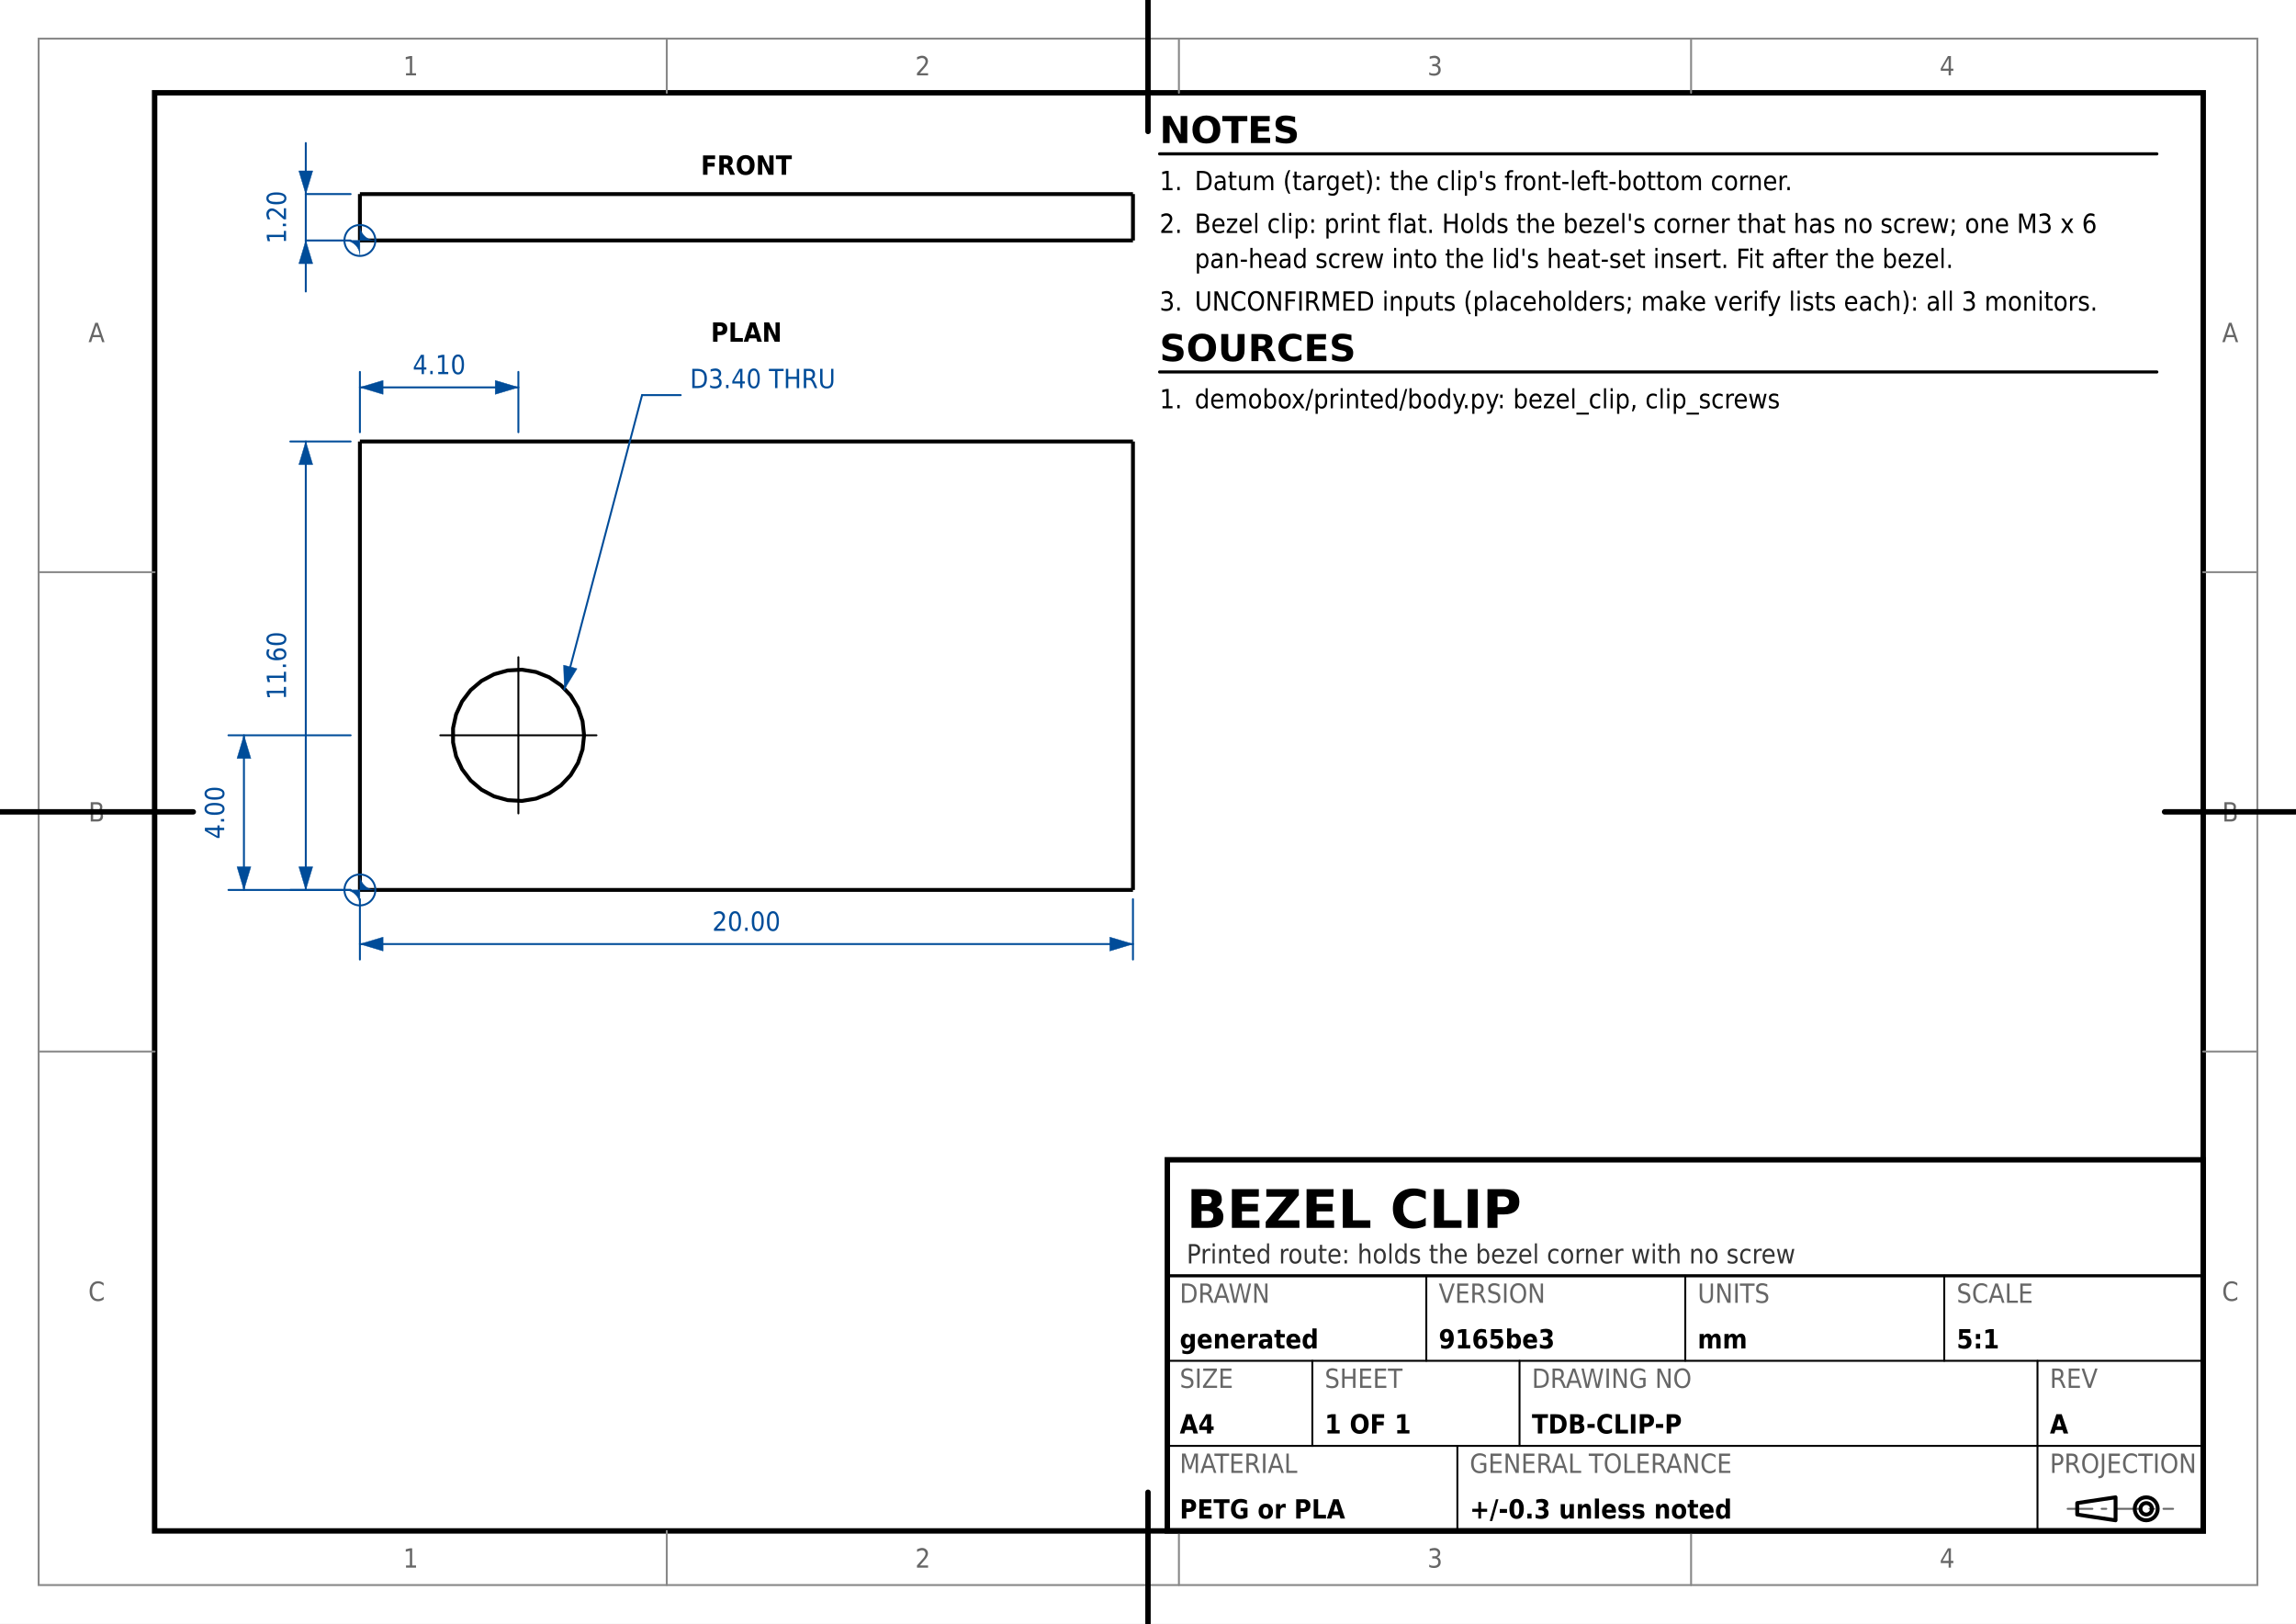
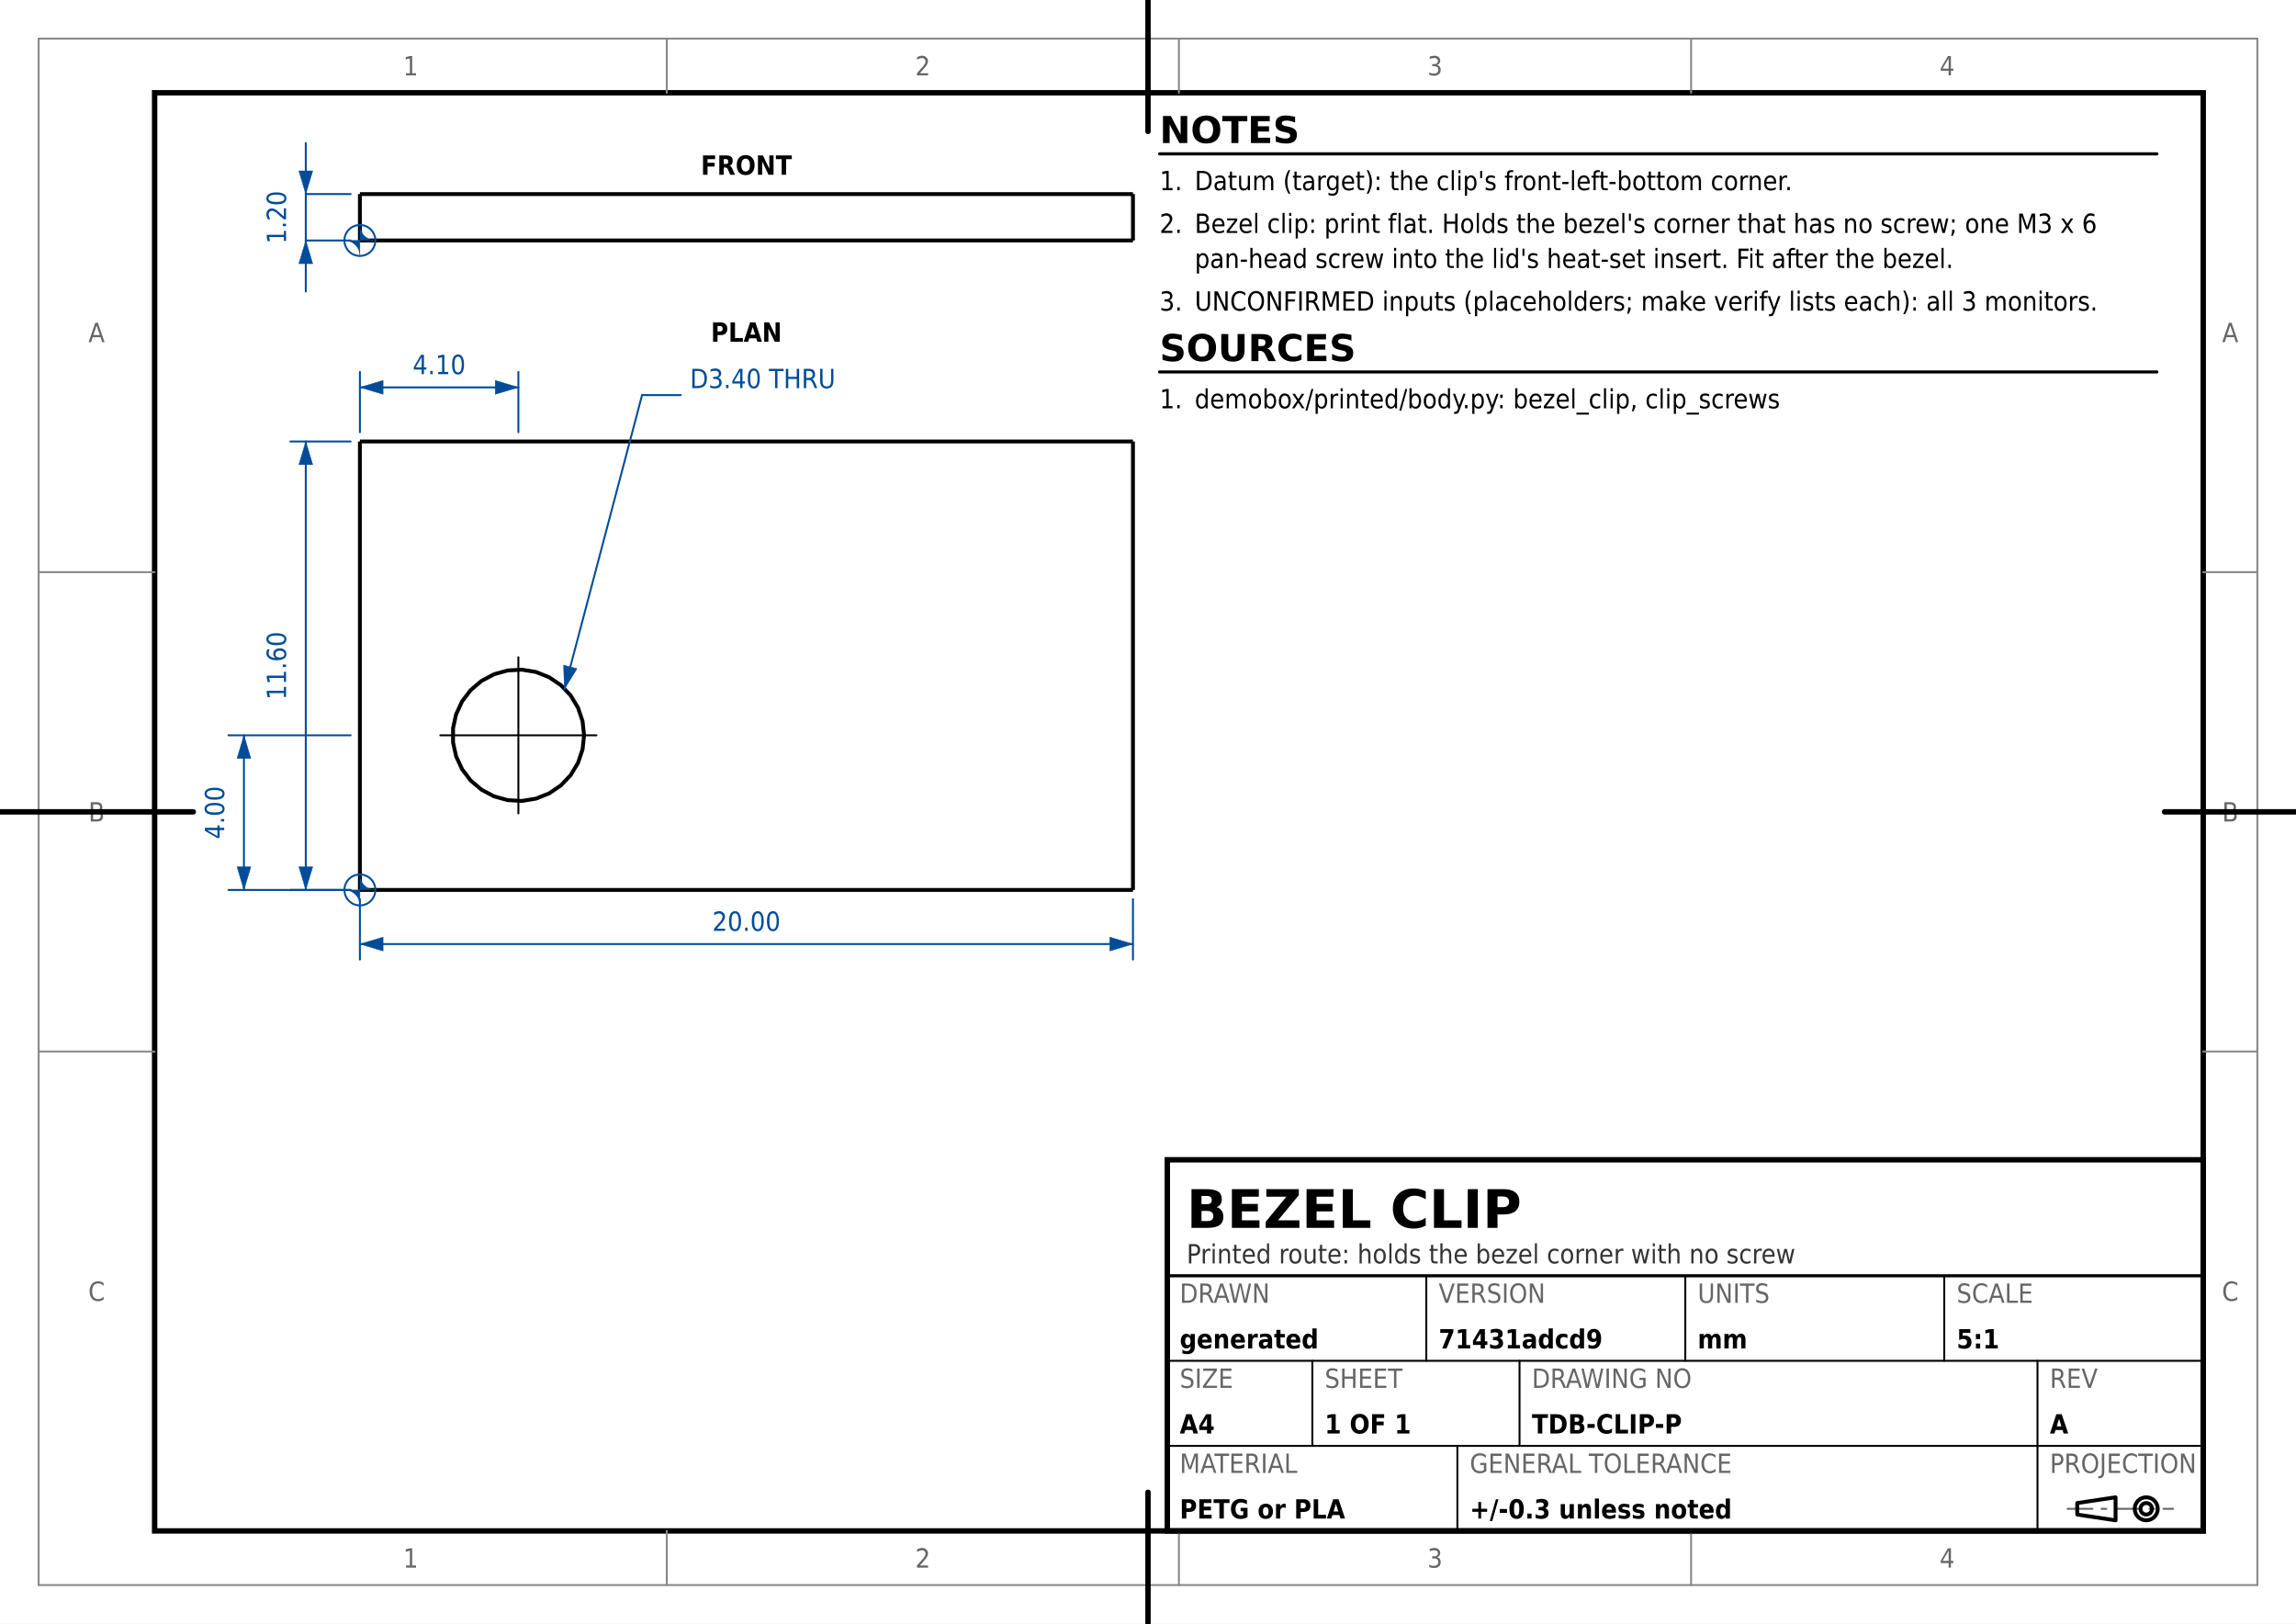
<svg xmlns="http://www.w3.org/2000/svg" version="1.1" width="297mm" height="210mm" viewBox="0 0 297 210">
  <rect width="100%" height="100%" fill="#ffffff" />
  <rect x="5" y="5" width="287" height="200" fill="none" stroke="#888888" stroke-width="0.25" />
  <rect x="20" y="12" width="265" height="186" fill="none" stroke="#000000" stroke-width="0.7" />
  <text x="53.125" y="202.75" font-family="DejaVu Sans Condensed, DejaVu Sans, Liberation Sans, sans-serif" font-size="3.429" fill="#666666" text-anchor="middle">1</text>
  <text x="53.125" y="9.75" font-family="DejaVu Sans Condensed, DejaVu Sans, Liberation Sans, sans-serif" font-size="3.429" fill="#666666" text-anchor="middle">1</text>
  <line x1="86.25" y1="205" x2="86.25" y2="198" stroke="#888888" stroke-width="0.25" stroke-linecap="round" />
  <line x1="86.25" y1="12" x2="86.25" y2="5" stroke="#888888" stroke-width="0.25" stroke-linecap="round" />
  <text x="119.375" y="202.75" font-family="DejaVu Sans Condensed, DejaVu Sans, Liberation Sans, sans-serif" font-size="3.429" fill="#666666" text-anchor="middle">2</text>
  <text x="119.375" y="9.75" font-family="DejaVu Sans Condensed, DejaVu Sans, Liberation Sans, sans-serif" font-size="3.429" fill="#666666" text-anchor="middle">2</text>
  <line x1="152.5" y1="205" x2="152.5" y2="198" stroke="#888888" stroke-width="0.25" stroke-linecap="round" />
  <line x1="152.5" y1="12" x2="152.5" y2="5" stroke="#888888" stroke-width="0.25" stroke-linecap="round" />
  <text x="185.625" y="202.75" font-family="DejaVu Sans Condensed, DejaVu Sans, Liberation Sans, sans-serif" font-size="3.429" fill="#666666" text-anchor="middle">3</text>
  <text x="185.625" y="9.75" font-family="DejaVu Sans Condensed, DejaVu Sans, Liberation Sans, sans-serif" font-size="3.429" fill="#666666" text-anchor="middle">3</text>
  <line x1="218.75" y1="205" x2="218.75" y2="198" stroke="#888888" stroke-width="0.25" stroke-linecap="round" />
  <line x1="218.75" y1="12" x2="218.75" y2="5" stroke="#888888" stroke-width="0.25" stroke-linecap="round" />
  <text x="251.875" y="202.75" font-family="DejaVu Sans Condensed, DejaVu Sans, Liberation Sans, sans-serif" font-size="3.429" fill="#666666" text-anchor="middle">4</text>
  <text x="251.875" y="9.75" font-family="DejaVu Sans Condensed, DejaVu Sans, Liberation Sans, sans-serif" font-size="3.429" fill="#666666" text-anchor="middle">4</text>
  <text x="12.5" y="168.25" font-family="DejaVu Sans Condensed, DejaVu Sans, Liberation Sans, sans-serif" font-size="3.429" fill="#666666" text-anchor="middle">C</text>
  <text x="288.5" y="168.25" font-family="DejaVu Sans Condensed, DejaVu Sans, Liberation Sans, sans-serif" font-size="3.429" fill="#666666" text-anchor="middle">C</text>
  <line x1="5" y1="136" x2="20" y2="136" stroke="#888888" stroke-width="0.25" stroke-linecap="round" />
  <line x1="285" y1="136" x2="292" y2="136" stroke="#888888" stroke-width="0.25" stroke-linecap="round" />
  <text x="12.5" y="106.25" font-family="DejaVu Sans Condensed, DejaVu Sans, Liberation Sans, sans-serif" font-size="3.429" fill="#666666" text-anchor="middle">B</text>
  <text x="288.5" y="106.25" font-family="DejaVu Sans Condensed, DejaVu Sans, Liberation Sans, sans-serif" font-size="3.429" fill="#666666" text-anchor="middle">B</text>
  <line x1="5" y1="74" x2="20" y2="74" stroke="#888888" stroke-width="0.25" stroke-linecap="round" />
  <line x1="285" y1="74" x2="292" y2="74" stroke="#888888" stroke-width="0.25" stroke-linecap="round" />
  <text x="12.5" y="44.25" font-family="DejaVu Sans Condensed, DejaVu Sans, Liberation Sans, sans-serif" font-size="3.429" fill="#666666" text-anchor="middle">A</text>
  <text x="288.5" y="44.25" font-family="DejaVu Sans Condensed, DejaVu Sans, Liberation Sans, sans-serif" font-size="3.429" fill="#666666" text-anchor="middle">A</text>
  <line x1="148.5" y1="210" x2="148.5" y2="193" stroke="#000000" stroke-width="0.7" stroke-linecap="round" />
  <line x1="148.5" y1="17" x2="148.5" y2="0" stroke="#000000" stroke-width="0.7" stroke-linecap="round" />
  <line x1="0" y1="105" x2="25" y2="105" stroke="#000000" stroke-width="0.7" stroke-linecap="round" />
  <line x1="280" y1="105" x2="297" y2="105" stroke="#000000" stroke-width="0.7" stroke-linecap="round" />
  <polyline points="46.555,31.1 46.555,25.1" fill="none" stroke="#000000" stroke-width="0.5" stroke-linejoin="round" />
  <polyline points="46.555,31.1 146.555,31.1" fill="none" stroke="#000000" stroke-width="0.5" stroke-linejoin="round" />
  <polyline points="146.555,31.1 146.555,25.1" fill="none" stroke="#000000" stroke-width="0.5" stroke-linejoin="round" />
  <polyline points="46.555,25.1 146.555,25.1" fill="none" stroke="#000000" stroke-width="0.5" stroke-linejoin="round" />
  <polyline points="46.555,115.1 46.555,57.1" fill="none" stroke="#000000" stroke-width="0.5" stroke-linejoin="round" />
  <polyline points="46.555,115.1 146.555,115.1" fill="none" stroke="#000000" stroke-width="0.5" stroke-linejoin="round" />
  <polyline points="46.555,57.1 146.555,57.1" fill="none" stroke="#000000" stroke-width="0.5" stroke-linejoin="round" />
  <polyline points="146.555,115.1 146.555,57.1" fill="none" stroke="#000000" stroke-width="0.5" stroke-linejoin="round" />
  <polyline points="75.555,95.1 75.356,93.273 74.769,91.531 73.822,89.956 72.558,88.621 71.036,87.59 69.329,86.91 67.515,86.612 65.68,86.712 63.909,87.204 62.285,88.064 60.884,89.254 59.771,90.718 59,92.386 58.605,94.181 58.605,96.019 59,97.814 59.771,99.482 60.884,100.945 62.285,102.135 63.909,102.996 65.68,103.488 67.515,103.588 69.329,103.29 71.036,102.61 72.558,101.579 73.822,100.244 74.769,98.669 75.356,96.927 75.555,95.1" fill="none" stroke="#000000" stroke-width="0.5" stroke-linejoin="round" />
  <line x1="56.955" y1="95.1" x2="77.155" y2="95.1" stroke="#000000" stroke-width="0.25" stroke-linecap="round" />
  <line x1="67.055" y1="105.2" x2="67.055" y2="85" stroke="#000000" stroke-width="0.25" stroke-linecap="round" />
  <circle cx="46.555" cy="31.1" r="2" fill="none" stroke="#004c99" stroke-width="0.25" />
  <path d="M 46.555 31.1 L 48.555 31.1 A 2.0 2.0 0 0 1 46.555 29.1 Z" fill="#004c99" stroke="#004c99" stroke-width="0.05" stroke-linejoin="round" stroke-linecap="round" />
  <path d="M 46.555 31.1 L 44.555 31.1 A 2.0 2.0 0 0 1 46.555 33.1 Z" fill="#004c99" stroke="#004c99" stroke-width="0.05" stroke-linejoin="round" stroke-linecap="round" />
  <circle cx="46.555" cy="115.1" r="2" fill="none" stroke="#004c99" stroke-width="0.25" />
  <path d="M 46.555 115.1 L 48.555 115.1 A 2.0 2.0 0 0 1 46.555 113.1 Z" fill="#004c99" stroke="#004c99" stroke-width="0.05" stroke-linejoin="round" stroke-linecap="round" />
  <path d="M 46.555 115.1 L 44.555 115.1 A 2.0 2.0 0 0 1 46.555 117.1 Z" fill="#004c99" stroke="#004c99" stroke-width="0.05" stroke-linejoin="round" stroke-linecap="round" />
  <line x1="45.355" y1="31.1" x2="39.555" y2="31.1" stroke="#004c99" stroke-width="0.25" stroke-linecap="round" />
  <line x1="45.355" y1="25.1" x2="39.555" y2="25.1" stroke="#004c99" stroke-width="0.25" stroke-linecap="round" />
  <line x1="39.555" y1="31.1" x2="39.555" y2="25.1" stroke="#004c99" stroke-width="0.25" stroke-linecap="round" />
  <polygon points="39.555,31.1 38.655,34.1 40.455,34.1" fill="#004c99" stroke="#004c99" stroke-width="0.05" stroke-linejoin="round" />
  <polygon points="39.555,25.1 40.455,22.1 38.655,22.1" fill="#004c99" stroke="#004c99" stroke-width="0.05" stroke-linejoin="round" />
  <line x1="39.555" y1="37.7" x2="39.555" y2="31.1" stroke="#004c99" stroke-width="0.25" stroke-linecap="round" />
  <line x1="39.555" y1="25.1" x2="39.555" y2="18.5" stroke="#004c99" stroke-width="0.25" stroke-linecap="round" />
  <text x="37" y="28.1" font-family="DejaVu Sans Condensed, DejaVu Sans, Liberation Sans, sans-serif" font-size="3.429" fill="#004c99" text-anchor="middle" transform="rotate(-90 37 28.1)">1.20</text>
  <line x1="46.555" y1="116.3" x2="46.555" y2="124.1" stroke="#004c99" stroke-width="0.25" stroke-linecap="round" />
  <line x1="146.555" y1="116.3" x2="146.555" y2="124.1" stroke="#004c99" stroke-width="0.25" stroke-linecap="round" />
  <line x1="46.555" y1="122.1" x2="146.555" y2="122.1" stroke="#004c99" stroke-width="0.25" stroke-linecap="round" />
  <polygon points="46.555,122.1 49.555,123 49.555,121.2" fill="#004c99" stroke="#004c99" stroke-width="0.05" stroke-linejoin="round" />
  <polygon points="146.555,122.1 143.555,121.2 143.555,123" fill="#004c99" stroke="#004c99" stroke-width="0.05" stroke-linejoin="round" />
  <text x="96.555" y="120.391" font-family="DejaVu Sans Condensed, DejaVu Sans, Liberation Sans, sans-serif" font-size="3.429" fill="#004c99" text-anchor="middle">20.00</text>
  <line x1="45.355" y1="115.1" x2="37.555" y2="115.1" stroke="#004c99" stroke-width="0.25" stroke-linecap="round" />
  <line x1="45.355" y1="57.1" x2="37.555" y2="57.1" stroke="#004c99" stroke-width="0.25" stroke-linecap="round" />
  <line x1="39.555" y1="115.1" x2="39.555" y2="57.1" stroke="#004c99" stroke-width="0.25" stroke-linecap="round" />
  <polygon points="39.555,115.1 40.455,112.1 38.655,112.1" fill="#004c99" stroke="#004c99" stroke-width="0.05" stroke-linejoin="round" />
  <polygon points="39.555,57.1 38.655,60.1 40.455,60.1" fill="#004c99" stroke="#004c99" stroke-width="0.05" stroke-linejoin="round" />
  <text x="37" y="86.1" font-family="DejaVu Sans Condensed, DejaVu Sans, Liberation Sans, sans-serif" font-size="3.429" fill="#004c99" text-anchor="middle" transform="rotate(-90 37 86.1)">11.60</text>
  <line x1="46.555" y1="55.9" x2="46.555" y2="48.1" stroke="#004c99" stroke-width="0.25" stroke-linecap="round" />
  <line x1="67.055" y1="55.9" x2="67.055" y2="48.1" stroke="#004c99" stroke-width="0.25" stroke-linecap="round" />
  <line x1="46.555" y1="50.1" x2="67.055" y2="50.1" stroke="#004c99" stroke-width="0.25" stroke-linecap="round" />
  <polygon points="46.555,50.1 49.555,51 49.555,49.2" fill="#004c99" stroke="#004c99" stroke-width="0.05" stroke-linejoin="round" />
  <polygon points="67.055,50.1 64.055,49.2 64.055,51" fill="#004c99" stroke="#004c99" stroke-width="0.05" stroke-linejoin="round" />
  <text x="56.805" y="48.391" font-family="DejaVu Sans Condensed, DejaVu Sans, Liberation Sans, sans-serif" font-size="3.429" fill="#004c99" text-anchor="middle">4.10</text>
  <line x1="45.355" y1="115.1" x2="29.555" y2="115.1" stroke="#004c99" stroke-width="0.25" stroke-linecap="round" />
  <line x1="45.355" y1="95.1" x2="29.555" y2="95.1" stroke="#004c99" stroke-width="0.25" stroke-linecap="round" />
  <line x1="31.555" y1="115.1" x2="31.555" y2="95.1" stroke="#004c99" stroke-width="0.25" stroke-linecap="round" />
  <polygon points="31.555,115.1 32.455,112.1 30.655,112.1" fill="#004c99" stroke="#004c99" stroke-width="0.05" stroke-linejoin="round" />
  <polygon points="31.555,95.1 30.655,98.1 32.455,98.1" fill="#004c99" stroke="#004c99" stroke-width="0.05" stroke-linejoin="round" />
  <text x="29" y="105.1" font-family="DejaVu Sans Condensed, DejaVu Sans, Liberation Sans, sans-serif" font-size="3.429" fill="#004c99" text-anchor="middle" transform="rotate(-90 29 105.1)">4.00</text>
  <polygon points="73.005,89.15 74.641,86.479 72.901,86.02" fill="#004c99" stroke="#004c99" stroke-width="0.05" stroke-linejoin="round" />
  <line x1="73.005" y1="89.15" x2="83.055" y2="51.1" stroke="#004c99" stroke-width="0.25" stroke-linecap="round" />
  <line x1="83.055" y1="51.1" x2="88.055" y2="51.1" stroke="#004c99" stroke-width="0.25" stroke-linecap="round" />
  <text x="89.255" y="50.2" font-family="DejaVu Sans Condensed, DejaVu Sans, Liberation Sans, sans-serif" font-size="3.429" fill="#004c99" text-anchor="start">D3.40 THRU</text>
  <text x="96.555" y="22.6" font-family="DejaVu Sans Condensed, DejaVu Sans, Liberation Sans, sans-serif" font-size="3.429" fill="#000000" text-anchor="middle" font-weight="bold">FRONT</text>
  <text x="96.555" y="44.2" font-family="DejaVu Sans Condensed, DejaVu Sans, Liberation Sans, sans-serif" font-size="3.429" fill="#000000" text-anchor="middle" font-weight="bold">PLAN</text>
  <text x="150" y="18.5" font-family="DejaVu Sans, Liberation Sans, sans-serif" font-size="4.801" fill="#000000" text-anchor="start" font-weight="bold">NOTES</text>
  <line x1="150" y1="19.9" x2="279" y2="19.9" stroke="#000000" stroke-width="0.4" stroke-linecap="round" />
  <text x="150" y="24.6" font-family="DejaVu Sans Condensed, DejaVu Sans, Liberation Sans, sans-serif" font-size="3.429" fill="#000000" text-anchor="start">1.</text>
  <text x="154.542" y="24.6" font-family="DejaVu Sans Condensed, DejaVu Sans, Liberation Sans, sans-serif" font-size="3.429" fill="#000000" text-anchor="start">Datum (target): the clip's front-left-bottom corner.</text>
  <text x="150" y="30.127" font-family="DejaVu Sans Condensed, DejaVu Sans, Liberation Sans, sans-serif" font-size="3.429" fill="#000000" text-anchor="start">2.</text>
  <text x="154.542" y="30.127" font-family="DejaVu Sans Condensed, DejaVu Sans, Liberation Sans, sans-serif" font-size="3.429" fill="#000000" text-anchor="start">Bezel clip: print flat. Holds the bezel's corner that has no screw; one M3 x 6</text>
  <text x="154.542" y="34.654" font-family="DejaVu Sans Condensed, DejaVu Sans, Liberation Sans, sans-serif" font-size="3.429" fill="#000000" text-anchor="start">pan-head screw into the lid's heat-set insert. Fit after the bezel.</text>
  <text x="150" y="40.18" font-family="DejaVu Sans Condensed, DejaVu Sans, Liberation Sans, sans-serif" font-size="3.429" fill="#000000" text-anchor="start">3.</text>
  <text x="154.542" y="40.18" font-family="DejaVu Sans Condensed, DejaVu Sans, Liberation Sans, sans-serif" font-size="3.429" fill="#000000" text-anchor="start">UNCONFIRMED inputs (placeholders; make verify lists each): all 3 monitors.</text>
  <text x="150" y="46.707" font-family="DejaVu Sans, Liberation Sans, sans-serif" font-size="4.801" fill="#000000" text-anchor="start" font-weight="bold">SOURCES</text>
  <line x1="150" y1="48.107" x2="279" y2="48.107" stroke="#000000" stroke-width="0.4" stroke-linecap="round" />
  <text x="150" y="52.807" font-family="DejaVu Sans Condensed, DejaVu Sans, Liberation Sans, sans-serif" font-size="3.429" fill="#000000" text-anchor="start">1.</text>
  <text x="154.542" y="52.807" font-family="DejaVu Sans Condensed, DejaVu Sans, Liberation Sans, sans-serif" font-size="3.429" fill="#000000" text-anchor="start">demobox/printed/body.py: bezel_clip, clip_screws</text>
  <rect x="151" y="150" width="134" height="48" fill="none" stroke="#000000" stroke-width="0.7" />
  <line x1="151" y1="165" x2="285" y2="165" stroke="#000000" stroke-width="0.4" stroke-linecap="round" />
  <text x="153.5" y="158.8" font-family="DejaVu Sans, Liberation Sans, sans-serif" font-size="6.859" fill="#000000" text-anchor="start" font-weight="bold">BEZEL CLIP</text>
  <text x="153.5" y="163.4" font-family="DejaVu Sans Condensed, DejaVu Sans, Liberation Sans, sans-serif" font-size="3.429" fill="#333333" text-anchor="start">Printed route: holds the bezel corner with no screw</text>
  <text x="152.6" y="168.5" font-family="DejaVu Sans Condensed, DejaVu Sans, Liberation Sans, sans-serif" font-size="3.429" fill="#666666" text-anchor="start">DRAWN</text>
  <text x="152.6" y="174.4" font-family="DejaVu Sans Condensed, DejaVu Sans, Liberation Sans, sans-serif" font-size="3.429" fill="#000000" text-anchor="start" font-weight="bold">generated</text>
  <line x1="184.5" y1="176" x2="184.5" y2="165" stroke="#000000" stroke-width="0.25" stroke-linecap="round" />
  <text x="186.1" y="168.5" font-family="DejaVu Sans Condensed, DejaVu Sans, Liberation Sans, sans-serif" font-size="3.429" fill="#666666" text-anchor="start">VERSION</text>
-   <text x="186.1" y="174.4" font-family="DejaVu Sans Condensed, DejaVu Sans, Liberation Sans, sans-serif" font-size="3.429" fill="#000000" text-anchor="start" font-weight="bold">9165be3</text>
+   <text x="186.1" y="174.4" font-family="DejaVu Sans Condensed, DejaVu Sans, Liberation Sans, sans-serif" font-size="3.429" fill="#000000" text-anchor="start" font-weight="bold">71431adcd9</text>
  <line x1="218" y1="176" x2="218" y2="165" stroke="#000000" stroke-width="0.25" stroke-linecap="round" />
  <text x="219.6" y="168.5" font-family="DejaVu Sans Condensed, DejaVu Sans, Liberation Sans, sans-serif" font-size="3.429" fill="#666666" text-anchor="start">UNITS</text>
  <text x="219.6" y="174.4" font-family="DejaVu Sans Condensed, DejaVu Sans, Liberation Sans, sans-serif" font-size="3.429" fill="#000000" text-anchor="start" font-weight="bold">mm</text>
  <line x1="251.5" y1="176" x2="251.5" y2="165" stroke="#000000" stroke-width="0.25" stroke-linecap="round" />
  <text x="253.1" y="168.5" font-family="DejaVu Sans Condensed, DejaVu Sans, Liberation Sans, sans-serif" font-size="3.429" fill="#666666" text-anchor="start">SCALE</text>
  <text x="253.1" y="174.4" font-family="DejaVu Sans Condensed, DejaVu Sans, Liberation Sans, sans-serif" font-size="3.429" fill="#000000" text-anchor="start" font-weight="bold">5:1</text>
  <line x1="151" y1="176" x2="285" y2="176" stroke="#000000" stroke-width="0.25" stroke-linecap="round" />
  <text x="152.6" y="179.5" font-family="DejaVu Sans Condensed, DejaVu Sans, Liberation Sans, sans-serif" font-size="3.429" fill="#666666" text-anchor="start">SIZE</text>
  <text x="152.6" y="185.4" font-family="DejaVu Sans Condensed, DejaVu Sans, Liberation Sans, sans-serif" font-size="3.429" fill="#000000" text-anchor="start" font-weight="bold">A4</text>
  <line x1="169.76" y1="187" x2="169.76" y2="176" stroke="#000000" stroke-width="0.25" stroke-linecap="round" />
  <text x="171.36" y="179.5" font-family="DejaVu Sans Condensed, DejaVu Sans, Liberation Sans, sans-serif" font-size="3.429" fill="#666666" text-anchor="start">SHEET</text>
  <text x="171.36" y="185.4" font-family="DejaVu Sans Condensed, DejaVu Sans, Liberation Sans, sans-serif" font-size="3.429" fill="#000000" text-anchor="start" font-weight="bold">1 OF 1</text>
  <line x1="196.56" y1="187" x2="196.56" y2="176" stroke="#000000" stroke-width="0.25" stroke-linecap="round" />
  <text x="198.16" y="179.5" font-family="DejaVu Sans Condensed, DejaVu Sans, Liberation Sans, sans-serif" font-size="3.429" fill="#666666" text-anchor="start">DRAWING NO</text>
  <text x="198.16" y="185.4" font-family="DejaVu Sans Condensed, DejaVu Sans, Liberation Sans, sans-serif" font-size="3.429" fill="#000000" text-anchor="start" font-weight="bold">TDB-CLIP-P</text>
  <line x1="263.56" y1="187" x2="263.56" y2="176" stroke="#000000" stroke-width="0.25" stroke-linecap="round" />
  <text x="265.16" y="179.5" font-family="DejaVu Sans Condensed, DejaVu Sans, Liberation Sans, sans-serif" font-size="3.429" fill="#666666" text-anchor="start">REV</text>
  <text x="265.16" y="185.4" font-family="DejaVu Sans Condensed, DejaVu Sans, Liberation Sans, sans-serif" font-size="3.429" fill="#000000" text-anchor="start" font-weight="bold">A</text>
  <line x1="151" y1="187" x2="285" y2="187" stroke="#000000" stroke-width="0.25" stroke-linecap="round" />
  <text x="152.6" y="190.5" font-family="DejaVu Sans Condensed, DejaVu Sans, Liberation Sans, sans-serif" font-size="3.429" fill="#666666" text-anchor="start">MATERIAL</text>
  <text x="152.6" y="196.4" font-family="DejaVu Sans Condensed, DejaVu Sans, Liberation Sans, sans-serif" font-size="3.429" fill="#000000" text-anchor="start" font-weight="bold">PETG or PLA</text>
  <line x1="188.52" y1="198" x2="188.52" y2="187" stroke="#000000" stroke-width="0.25" stroke-linecap="round" />
  <text x="190.12" y="190.5" font-family="DejaVu Sans Condensed, DejaVu Sans, Liberation Sans, sans-serif" font-size="3.429" fill="#666666" text-anchor="start">GENERAL TOLERANCE</text>
  <text x="190.12" y="196.4" font-family="DejaVu Sans Condensed, DejaVu Sans, Liberation Sans, sans-serif" font-size="3.429" fill="#000000" text-anchor="start" font-weight="bold">+/-0.3 unless noted</text>
  <line x1="263.56" y1="198" x2="263.56" y2="187" stroke="#000000" stroke-width="0.25" stroke-linecap="round" />
  <text x="265.16" y="190.5" font-family="DejaVu Sans Condensed, DejaVu Sans, Liberation Sans, sans-serif" font-size="3.429" fill="#666666" text-anchor="start">PROJECTION</text>
  <line x1="267.46" y1="195.14" x2="281.1" y2="195.14" stroke="#666666" stroke-width="0.25" stroke-linecap="round" stroke-dasharray="3.2,1.2,0.6,1.2" />
  <polygon points="268.7,194.396 273.66,193.652 273.66,196.628 268.7,195.884" fill="none" stroke="#000000" stroke-width="0.5" stroke-linejoin="round" />
  <circle cx="277.628" cy="195.14" r="1.488" fill="none" stroke="#000000" stroke-width="0.5" />
  <circle cx="277.628" cy="195.14" r="0.744" fill="none" stroke="#000000" stroke-width="0.5" />
</svg>
